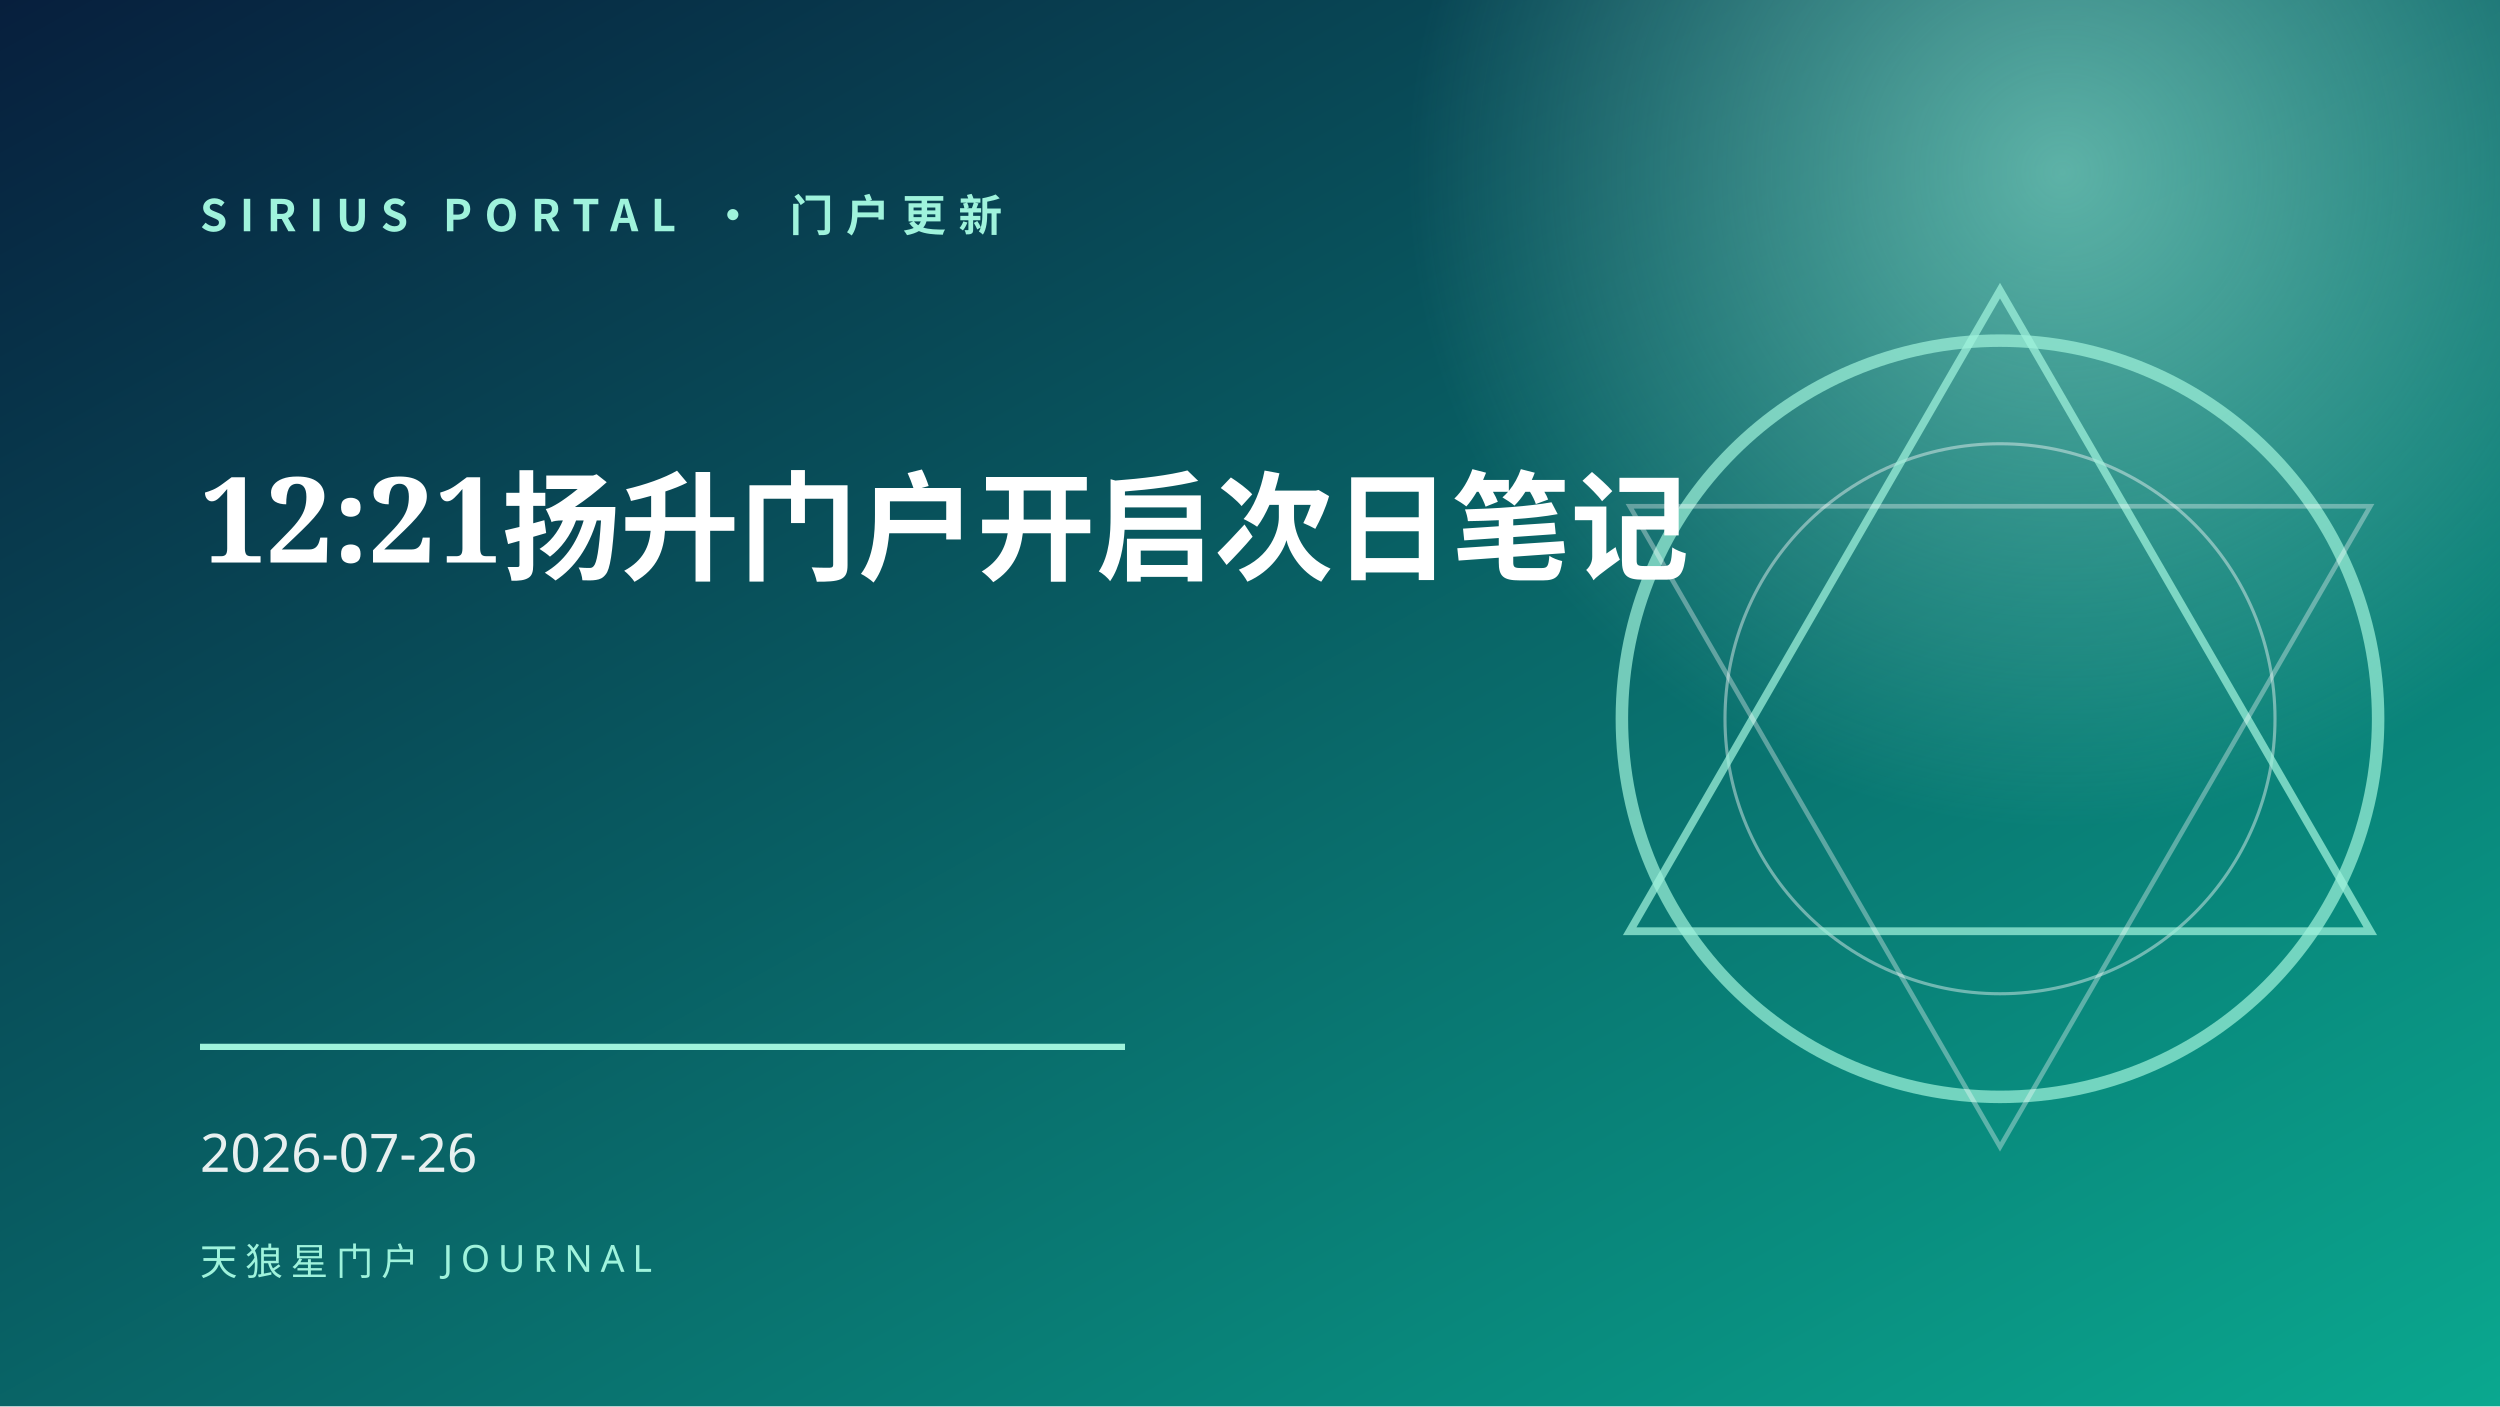
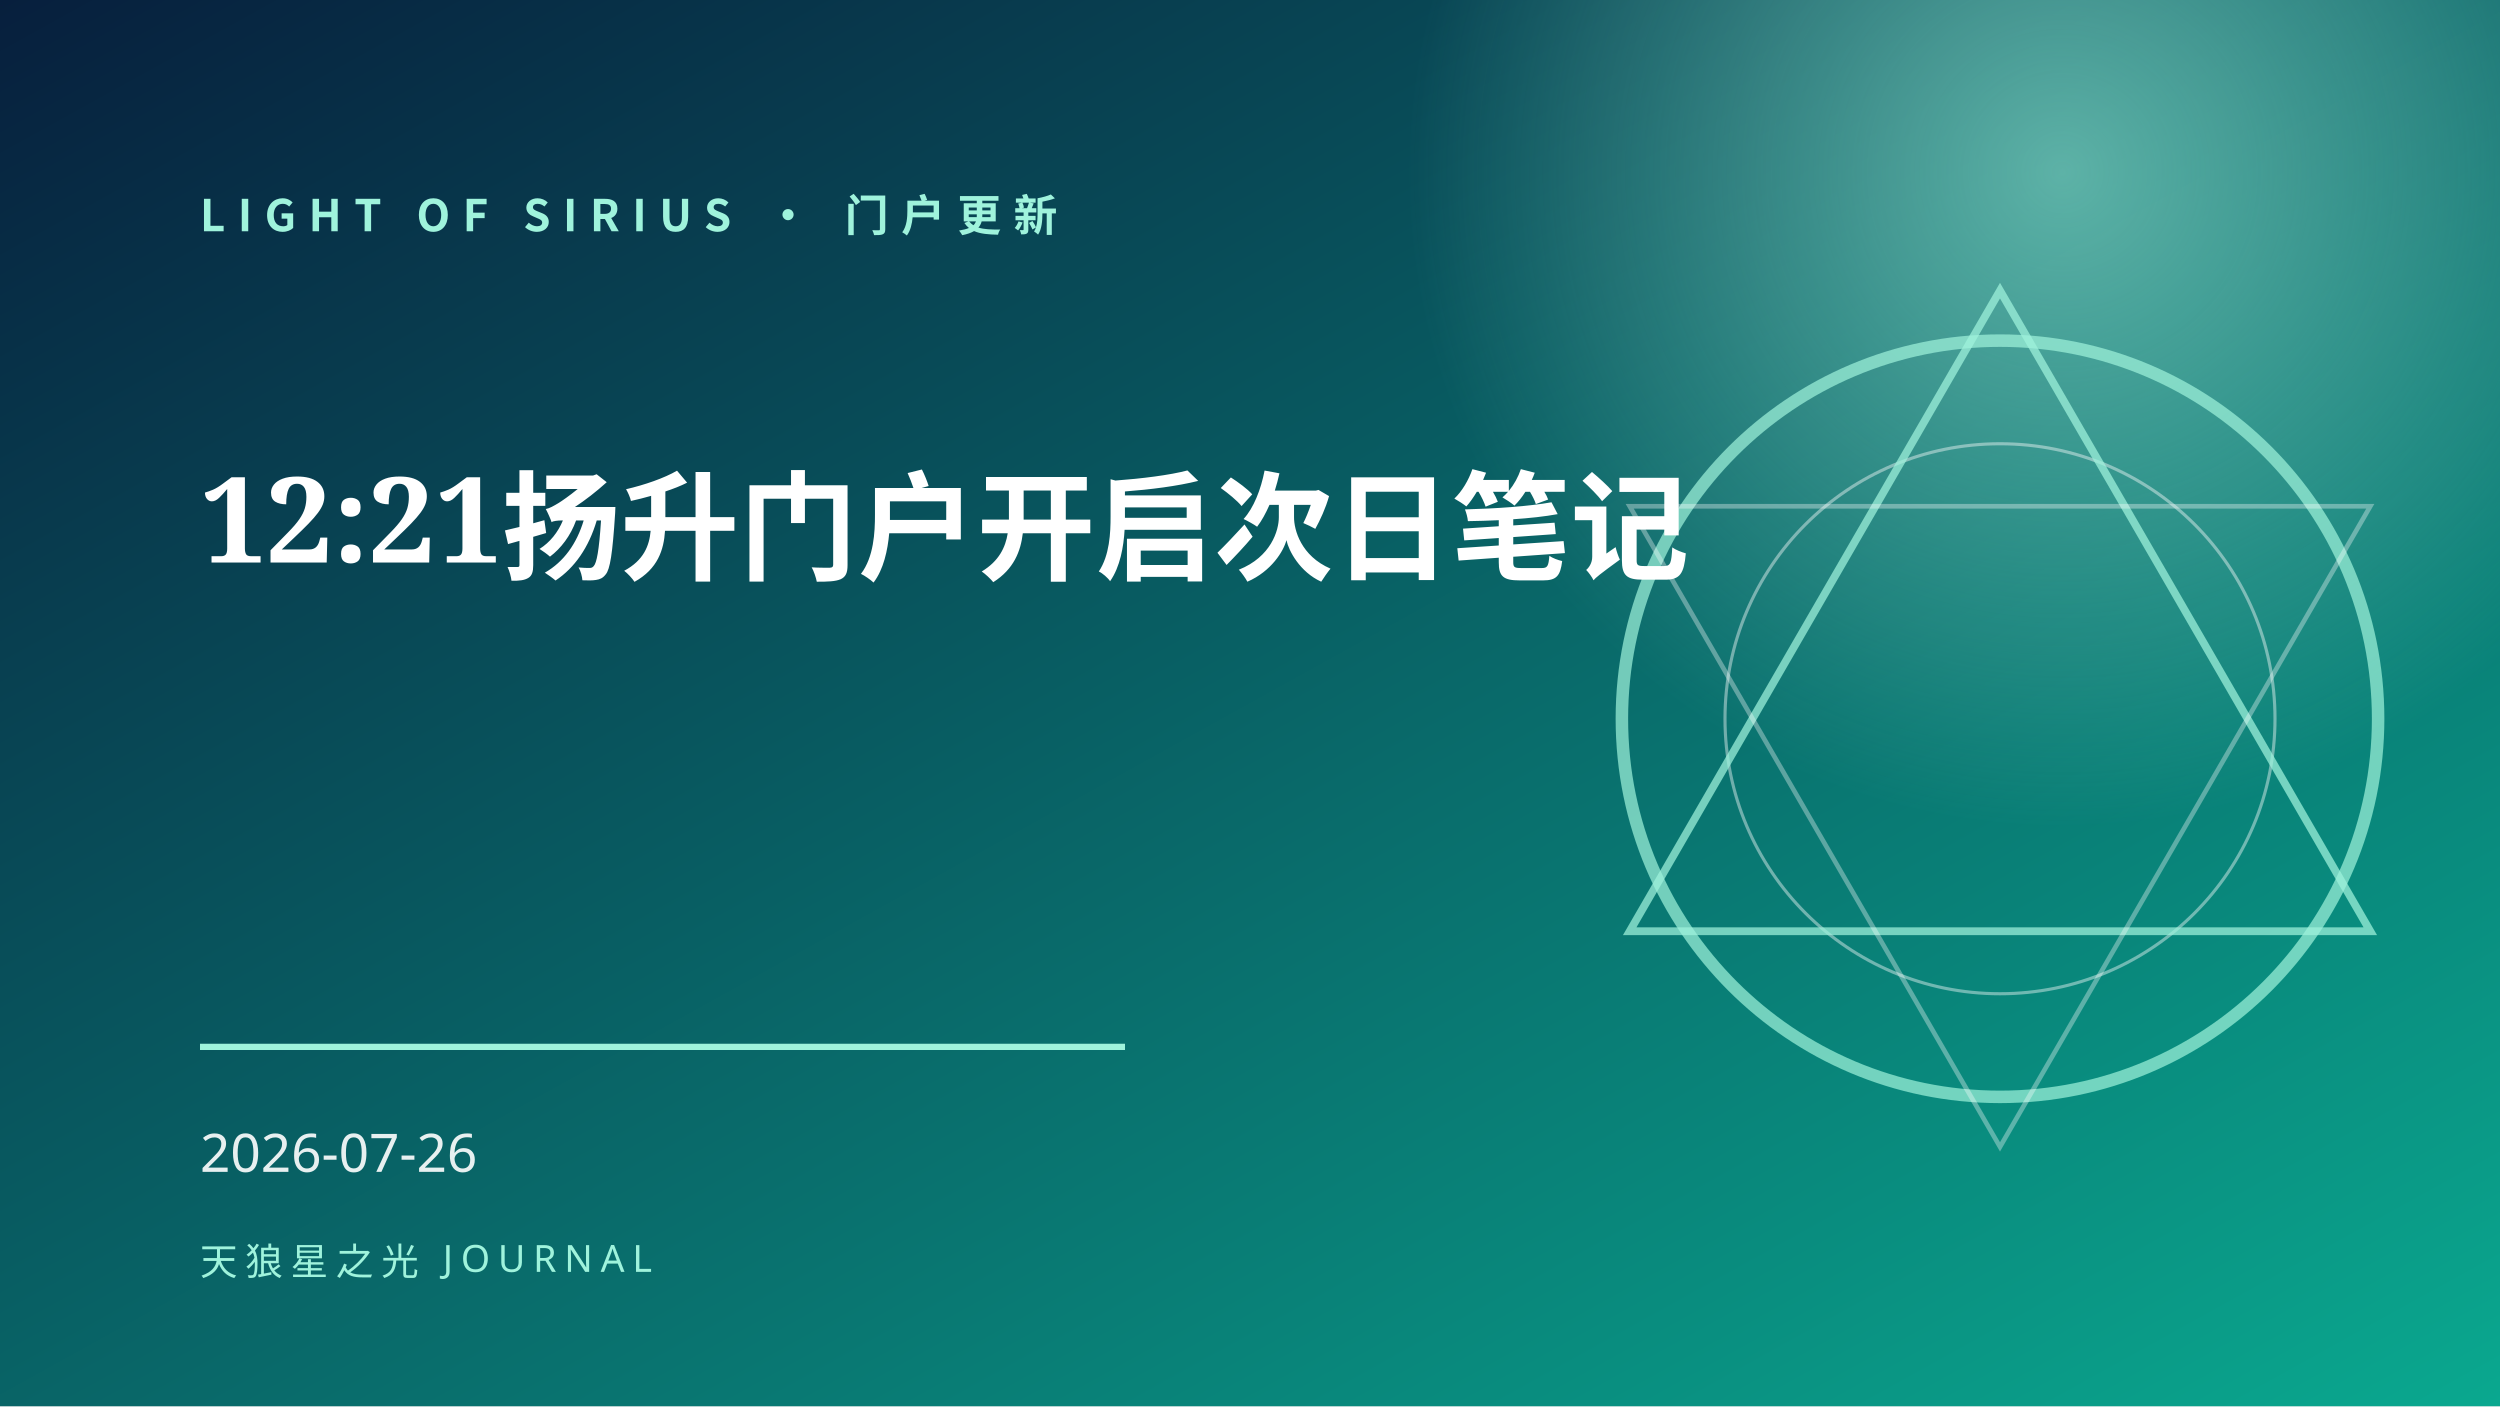
<svg xmlns="http://www.w3.org/2000/svg" width="1600" height="900" viewBox="0 0 1600 900" role="img" aria-label="12:21扬升门户开启次日笔记">
  <defs>
    <linearGradient id="bg" x1="0" y1="0" x2="1" y2="1">
      <stop stop-color="#071f3d" />
      <stop offset="1" stop-color="#0aa88f" />
    </linearGradient>
    <radialGradient id="glow">
      <stop stop-color="#9ff3dc" stop-opacity=".56" />
      <stop offset="1" stop-color="#9ff3dc" stop-opacity="0" />
    </radialGradient>
  </defs>
  <rect width="1600" height="900" fill="url(#bg)" />
  <circle cx="1320" cy="110" r="420" fill="url(#glow)" />
  <circle cx="1280" cy="460" r="242" fill="none" stroke="#9ff3dc" stroke-width="8" opacity=".7" />
  <circle cx="1280" cy="460" r="176" fill="none" stroke="white" stroke-width="2" opacity=".42" />
  <path d="M1280 186 1517 596 1043 596Z" fill="none" stroke="#9ff3dc" stroke-width="5" opacity=".72" />
  <path d="M1043 324 1517 324 1280 734Z" fill="none" stroke="white" stroke-width="3" opacity=".34" />
-   <text x="128" y="148" fill="#9ff3dc" font-family="Microsoft YaHei, Noto Sans CJK SC, sans-serif" font-size="28" font-weight="700" letter-spacing="8">SIRIUS PORTAL · 门户更新</text>
+   <text x="128" y="148" fill="#9ff3dc" font-family="Microsoft YaHei, Noto Sans CJK SC, sans-serif" font-size="28" font-weight="700" letter-spacing="8">LIGHT OF SIRIUS · 门户更新</text>
  <text x="128" y="360" fill="white" font-family="STKaiti, KaiTi, Microsoft YaHei, serif" font-size="76" font-weight="700">
    <tspan x="128" dy="0">12:21扬升门户开启次日笔记</tspan>
  </text>
  <line x1="128" y1="670" x2="720" y2="670" stroke="#9ff3dc" stroke-width="4" />
  <text x="128" y="750" fill="white" opacity=".9" font-family="Microsoft YaHei, sans-serif" font-size="34">2026-07-26</text>
-   <text x="128" y="816" fill="#9ff3dc" font-family="Microsoft YaHei, sans-serif" font-size="24" letter-spacing="5">天狼星门户 JOURNAL</text>
+   <text x="128" y="816" fill="#9ff3dc" font-family="Microsoft YaHei, sans-serif" font-size="24" letter-spacing="5">天狼星之光 JOURNAL</text>
</svg>
